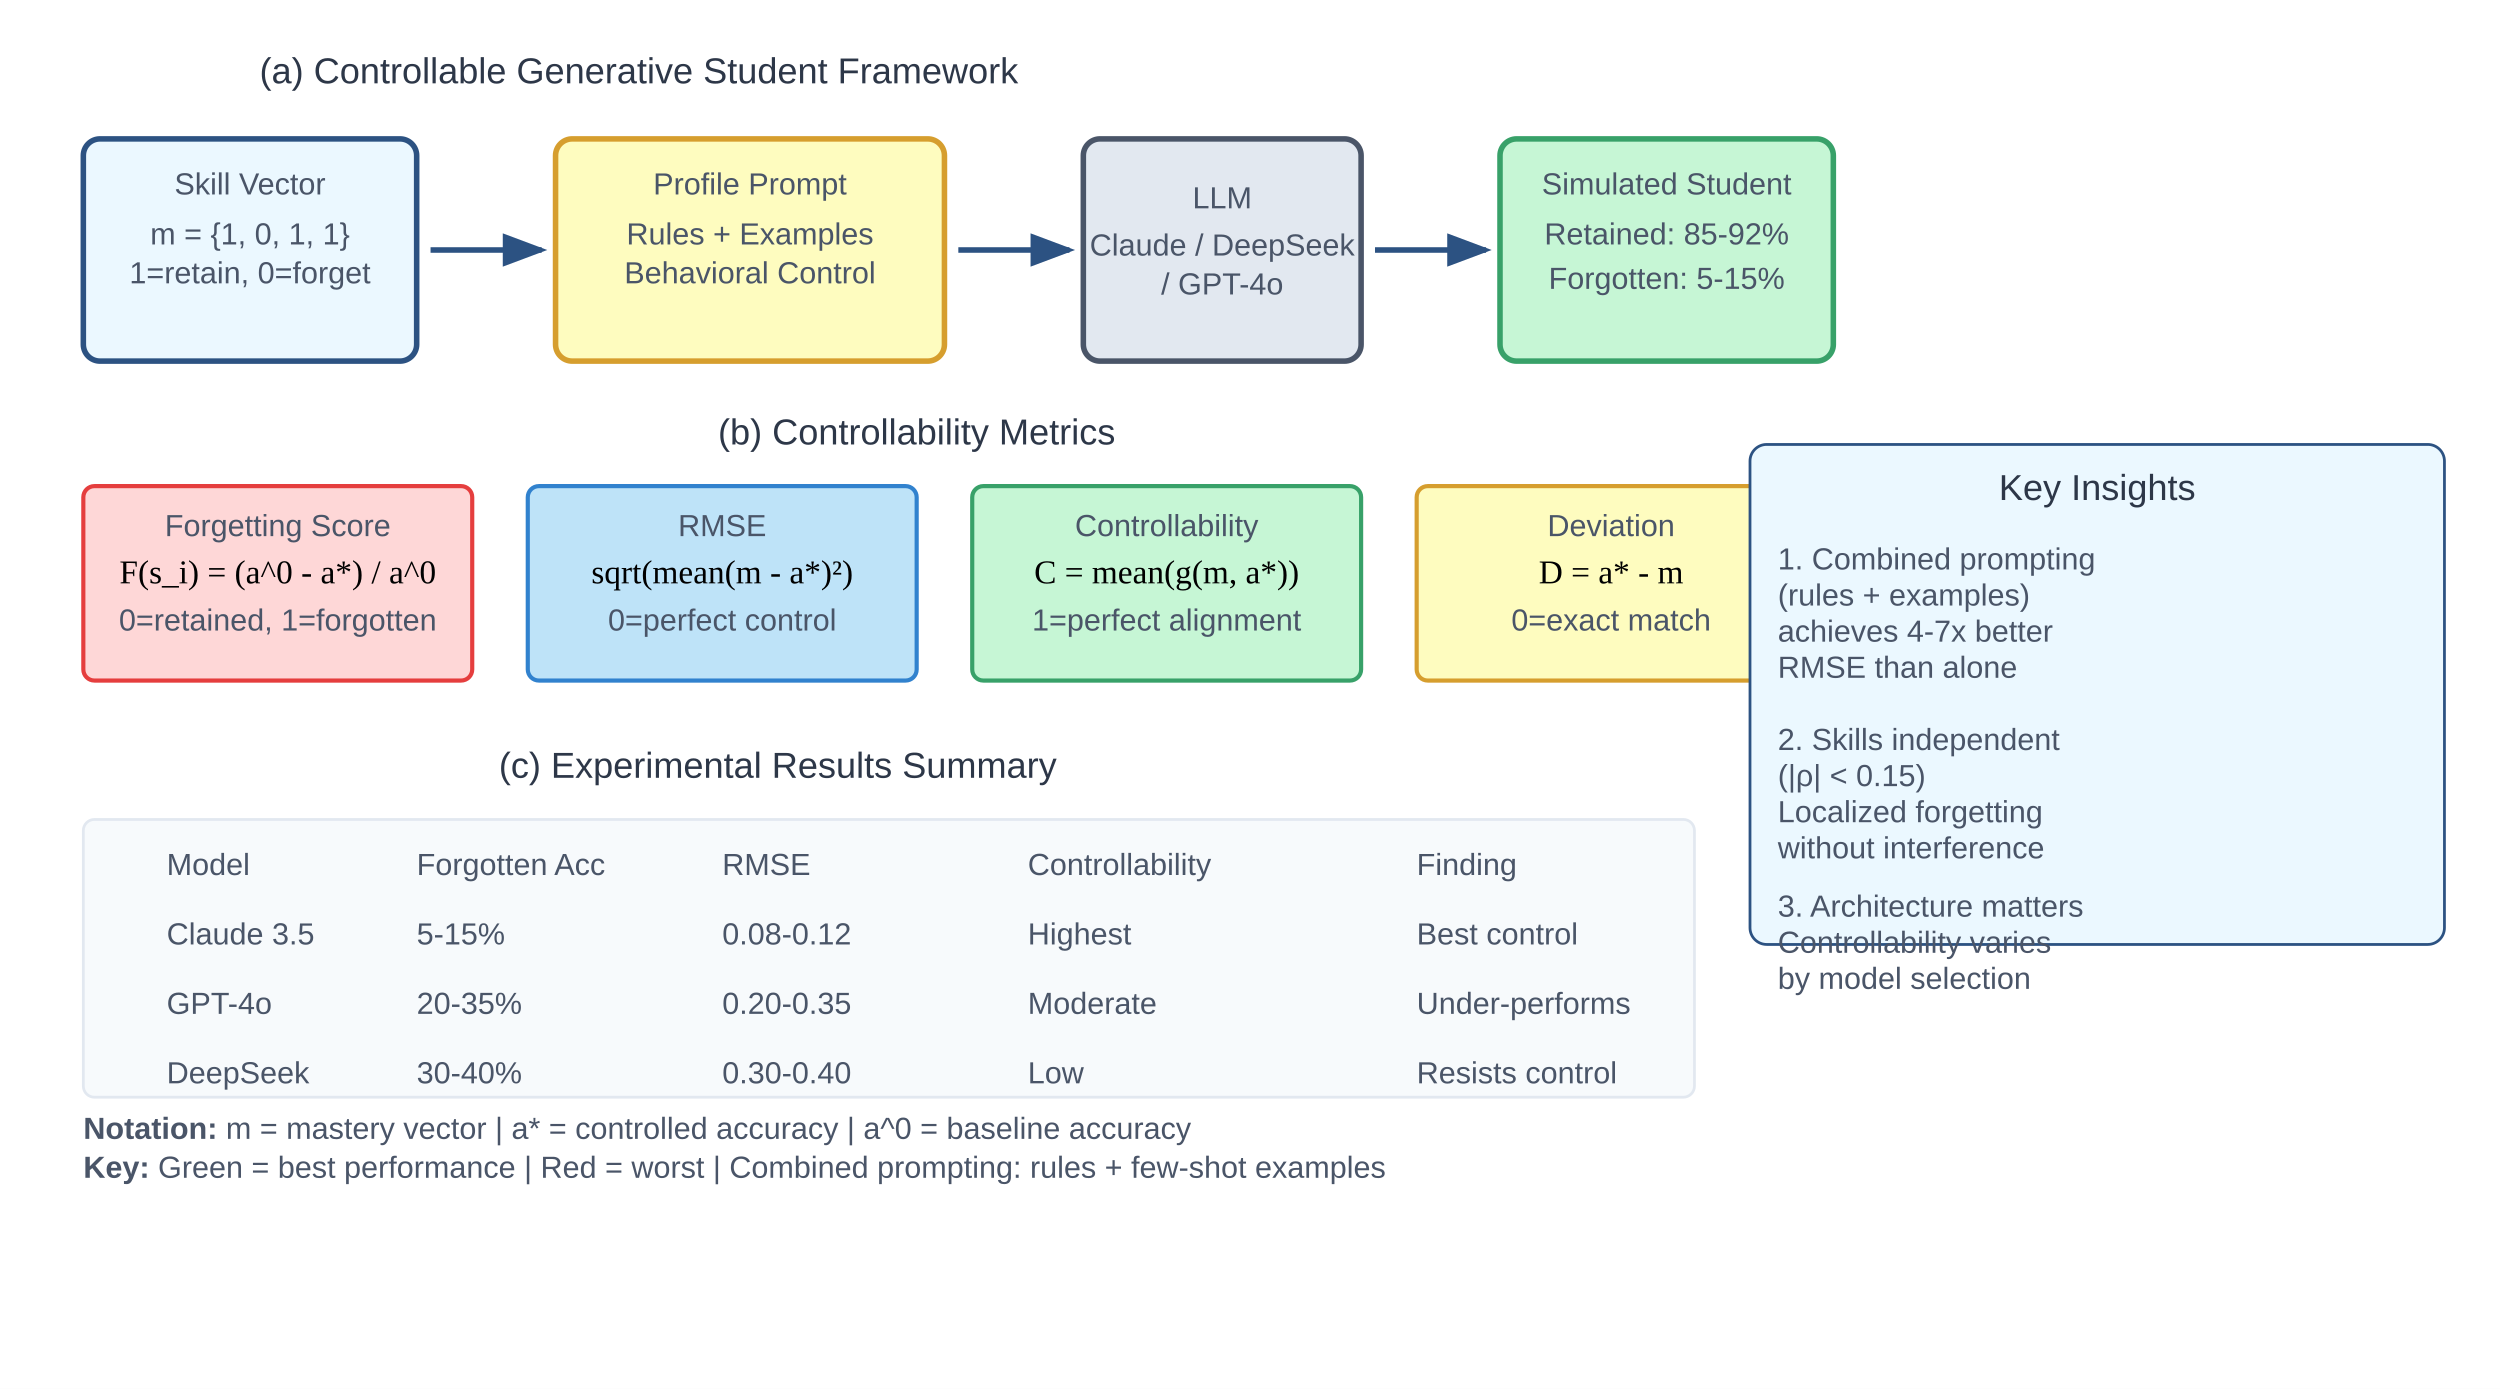
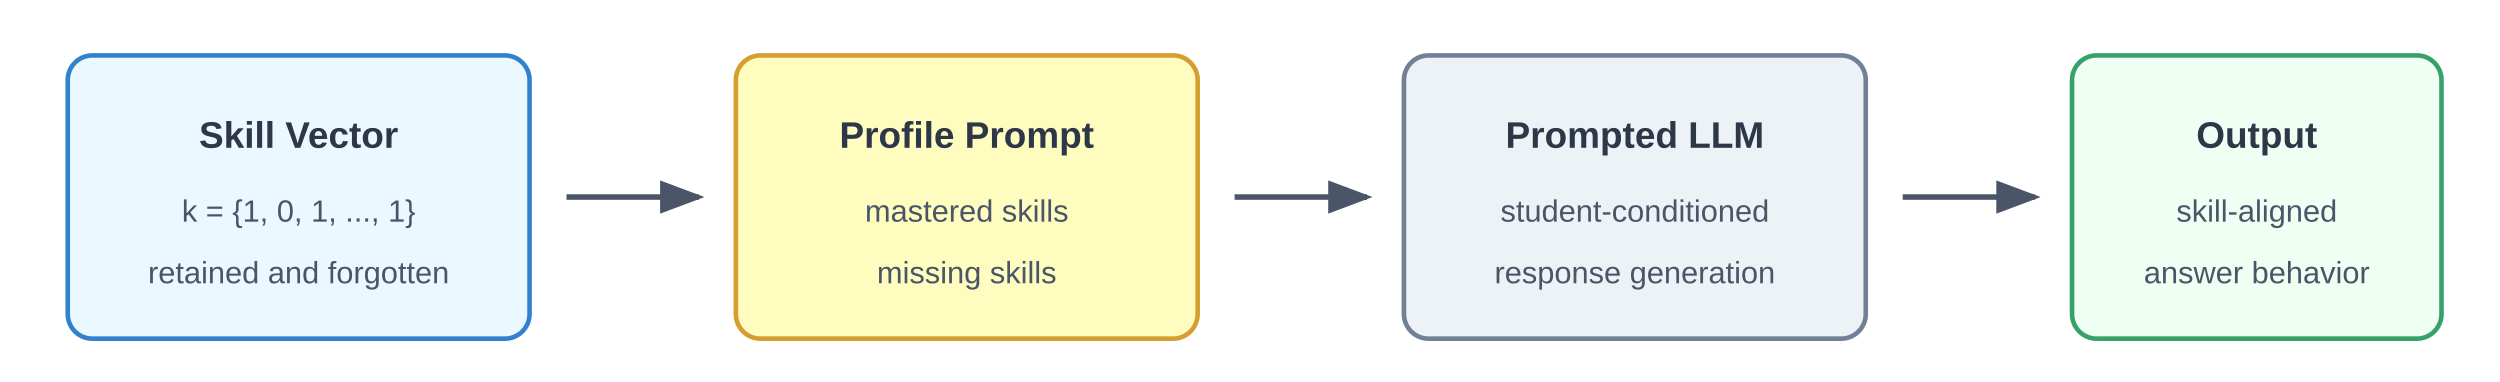
- <svg xmlns="http://www.w3.org/2000/svg" viewBox="0 0 900 500">
+ <svg xmlns="http://www.w3.org/2000/svg" viewBox="18 22 812 124">
  <defs>
    <style>
-       .title { font-family: 'Times New Roman', serif; font-size: 18px; font-weight: bold; fill: #1a365d; }
-       .label { font-family: 'Arial', sans-serif; font-size: 13px; fill: #2d3748; }
-       .small { font-family: 'Arial', sans-serif; font-size: 11px; fill: #4a5568; }
-       .math { font-family: 'Times New Roman', serif; font-size: 12px; }
+       .label { font-family: 'Arial', sans-serif; font-size: 12px; fill: #2d3748; font-weight: bold; }
+       .small { font-family: 'Arial', sans-serif; font-size: 10px; fill: #4a5568; }
    </style>
    <marker id="arrow" markerWidth="8" markerHeight="6" refX="7" refY="3" orient="auto">
-       <polygon points="0 0, 8 3, 0 6" fill="#2c5282" />
+       <polygon points="0 0, 8 3, 0 6" fill="#4a5568" />
    </marker>
  </defs>
-   <rect width="900" height="500" fill="white" />
-   <g transform="translate(30, 30)">
-     <text x="200" y="0" text-anchor="middle" class="label bold" font-size="14">(a) Controllable Generative Student Framework</text>
-     <rect x="0" y="20" width="120" height="80" fill="#ebf8ff" stroke="#2c5282" stroke-width="2" rx="6" />
-     <text x="60" y="40" text-anchor="middle" class="small bold">Skill Vector</text>
-     <text x="60" y="58" text-anchor="middle" class="small">m = {1, 0, 1, 1}</text>
-     <text x="60" y="72" text-anchor="middle" class="small" fill="#718096">1=retain, 0=forget</text>
-     <line x1="125" y1="60" x2="165" y2="60" stroke="#2c5282" stroke-width="2" marker-end="url(#arrow)" />
-     <rect x="170" y="20" width="140" height="80" fill="#fefcbf" stroke="#d69e2e" stroke-width="2" rx="6" />
-     <text x="240" y="40" text-anchor="middle" class="small bold">Profile Prompt</text>
-     <text x="240" y="58" text-anchor="middle" class="small">Rules + Examples</text>
-     <text x="240" y="72" text-anchor="middle" class="small" fill="#718096">Behavioral Control</text>
-     <line x1="315" y1="60" x2="355" y2="60" stroke="#2c5282" stroke-width="2" marker-end="url(#arrow)" />
-     <rect x="360" y="20" width="100" height="80" fill="#e2e8f0" stroke="#4a5568" stroke-width="2" rx="6" />
-     <text x="410" y="45" text-anchor="middle" class="small bold">LLM</text>
-     <text x="410" y="62" text-anchor="middle" class="small">Claude / DeepSeek</text>
-     <text x="410" y="76" text-anchor="middle" class="small">/ GPT-4o</text>
-     <line x1="465" y1="60" x2="505" y2="60" stroke="#2c5282" stroke-width="2" marker-end="url(#arrow)" />
-     <rect x="510" y="20" width="120" height="80" fill="#c6f6d5" stroke="#38a169" stroke-width="2" rx="6" />
-     <text x="570" y="40" text-anchor="middle" class="small bold">Simulated Student</text>
-     <text x="570" y="58" text-anchor="middle" class="small">Retained: 85-92%</text>
-     <text x="570" y="74" text-anchor="middle" class="small" fill="#c53030">Forgotten: 5-15%</text>
-   </g>
-   <g transform="translate(30, 160)">
-     <text x="300" y="0" text-anchor="middle" class="label bold" font-size="14">(b) Controllability Metrics</text>
-     <g transform="translate(0, 15)">
-       <rect x="0" y="0" width="140" height="70" fill="#fed7d7" stroke="#e53e3e" stroke-width="1.5" rx="4" />
-       <text x="70" y="18" text-anchor="middle" class="small bold">Forgetting Score</text>
-       <text x="70" y="35" text-anchor="middle" class="math">F(s_i) = (a^0 - a*) / a^0</text>
-       <text x="70" y="52" text-anchor="middle" class="small" fill="#718096">0=retained, 1=forgotten</text>
-       <rect x="160" y="0" width="140" height="70" fill="#bee3f8" stroke="#3182ce" stroke-width="1.5" rx="4" />
-       <text x="230" y="18" text-anchor="middle" class="small bold">RMSE</text>
-       <text x="230" y="35" text-anchor="middle" class="math">sqrt(mean(m - a*)²)</text>
-       <text x="230" y="52" text-anchor="middle" class="small" fill="#718096">0=perfect control</text>
-       <rect x="320" y="0" width="140" height="70" fill="#c6f6d5" stroke="#38a169" stroke-width="1.5" rx="4" />
-       <text x="390" y="18" text-anchor="middle" class="small bold">Controllability</text>
-       <text x="390" y="35" text-anchor="middle" class="math">C = mean(g(m, a*))</text>
-       <text x="390" y="52" text-anchor="middle" class="small" fill="#718096">1=perfect alignment</text>
-       <rect x="480" y="0" width="140" height="70" fill="#fefcbf" stroke="#d69e2e" stroke-width="1.5" rx="4" />
-       <text x="550" y="18" text-anchor="middle" class="small bold">Deviation</text>
-       <text x="550" y="35" text-anchor="middle" class="math">D = a* - m</text>
-       <text x="550" y="52" text-anchor="middle" class="small" fill="#718096">0=exact match</text>
-     </g>
-   </g>
-   <g transform="translate(30, 280)">
-     <text x="250" y="0" text-anchor="middle" class="label bold" font-size="14">(c) Experimental Results Summary</text>
-     <rect x="0" y="15" width="580" height="100" fill="#f7fafc" stroke="#e2e8f0" rx="4" />
-     <text x="30" y="35" class="small bold">Model</text>
-     <text x="120" y="35" class="small bold">Forgotten Acc</text>
-     <text x="230" y="35" class="small bold">RMSE</text>
-     <text x="340" y="35" class="small bold">Controllability</text>
-     <text x="480" y="35" class="small bold">Finding</text>
-     <text x="30" y="60" class="small">Claude 3.5</text>
-     <text x="120" y="60" class="small" fill="#38a169">5-15%</text>
-     <text x="230" y="60" class="small" fill="#38a169">0.08-0.12</text>
-     <text x="340" y="60" class="small" fill="#38a169">Highest</text>
-     <text x="480" y="60" class="small">Best control</text>
-     <text x="30" y="85" class="small">GPT-4o</text>
-     <text x="120" y="85" class="small" fill="#d69e2e">20-35%</text>
-     <text x="230" y="85" class="small" fill="#d69e2e">0.20-0.35</text>
-     <text x="340" y="85" class="small" fill="#d69e2e">Moderate</text>
-     <text x="480" y="85" class="small">Under-performs</text>
-     <text x="30" y="110" class="small">DeepSeek</text>
-     <text x="120" y="110" class="small" fill="#e53e3e">30-40%</text>
-     <text x="230" y="110" class="small" fill="#e53e3e">0.30-0.40</text>
-     <text x="340" y="110" class="small" fill="#e53e3e">Low</text>
-     <text x="480" y="110" class="small">Resists control</text>
-   </g>
-   <g transform="translate(630, 160)">
-     <rect x="0" y="0" width="250" height="180" fill="#ebf8ff" stroke="#2c5282" rx="6" />
-     <text x="125" y="20" text-anchor="middle" class="label bold">Key Insights</text>
-     <text x="10" y="45" class="small" fill="#276749">1. Combined prompting</text>
-     <text x="10" y="58" class="small">   (rules + examples)</text>
-     <text x="10" y="71" class="small" fill="#276749">   achieves 4-7x better</text>
-     <text x="10" y="84" class="small">   RMSE than alone</text>
-     <text x="10" y="110" class="small" fill="#276749">2. Skills independent</text>
-     <text x="10" y="123" class="small">   (|ρ| &lt; 0.15)</text>
-     <text x="10" y="136" class="small">   Localized forgetting</text>
-     <text x="10" y="149" class="small">   without interference</text>
-     <text x="10" y="170" class="small" fill="#276749">3. Architecture matters</text>
-     <text x="10" y="183" class="small">   Controllability varies</text>
-     <text x="10" y="196" class="small">   by model selection</text>
-   </g>
-   <g transform="translate(30, 410)">
-     <text x="0" y="0" class="small">
-       <tspan font-weight="bold">Notation:</tspan> m = mastery vector | a* = controlled accuracy | a^0 = baseline accuracy</text>
-     <text x="0" y="14" class="small">
-       <tspan font-weight="bold">Key:</tspan> Green = best performance | Red = worst | Combined prompting: rules + few-shot examples</text>
+   <rect width="860" height="180" fill="white" />
+   <g transform="translate(40, 40)">
+     <rect x="0" y="0" width="150" height="92" fill="#ebf8ff" stroke="#3182ce" stroke-width="1.5" rx="8" />
+     <text x="75" y="30" text-anchor="middle" class="label">Skill Vector</text>
+     <text x="75" y="54" text-anchor="middle" class="small">k = {1, 0, 1, ..., 1}</text>
+     <text x="75" y="74" text-anchor="middle" class="small">retained and forgotten</text>
+     <line x1="162" y1="46" x2="205" y2="46" stroke="#4a5568" stroke-width="1.8" marker-end="url(#arrow)" />
+     <rect x="217" y="0" width="150" height="92" fill="#fefcbf" stroke="#d69e2e" stroke-width="1.5" rx="8" />
+     <text x="292" y="30" text-anchor="middle" class="label">Profile Prompt</text>
+     <text x="292" y="54" text-anchor="middle" class="small">mastered skills</text>
+     <text x="292" y="74" text-anchor="middle" class="small">missing skills</text>
+     <line x1="379" y1="46" x2="422" y2="46" stroke="#4a5568" stroke-width="1.8" marker-end="url(#arrow)" />
+     <rect x="434" y="0" width="150" height="92" fill="#edf2f7" stroke="#718096" stroke-width="1.5" rx="8" />
+     <text x="509" y="30" text-anchor="middle" class="label">Prompted LLM</text>
+     <text x="509" y="54" text-anchor="middle" class="small">student-conditioned</text>
+     <text x="509" y="74" text-anchor="middle" class="small">response generation</text>
+     <line x1="596" y1="46" x2="639" y2="46" stroke="#4a5568" stroke-width="1.8" marker-end="url(#arrow)" />
+     <rect x="651" y="0" width="120" height="92" fill="#f0fff4" stroke="#38a169" stroke-width="1.5" rx="8" />
+     <text x="711" y="30" text-anchor="middle" class="label">Output</text>
+     <text x="711" y="54" text-anchor="middle" class="small">skill-aligned</text>
+     <text x="711" y="74" text-anchor="middle" class="small">answer behavior</text>
  </g>
</svg>
